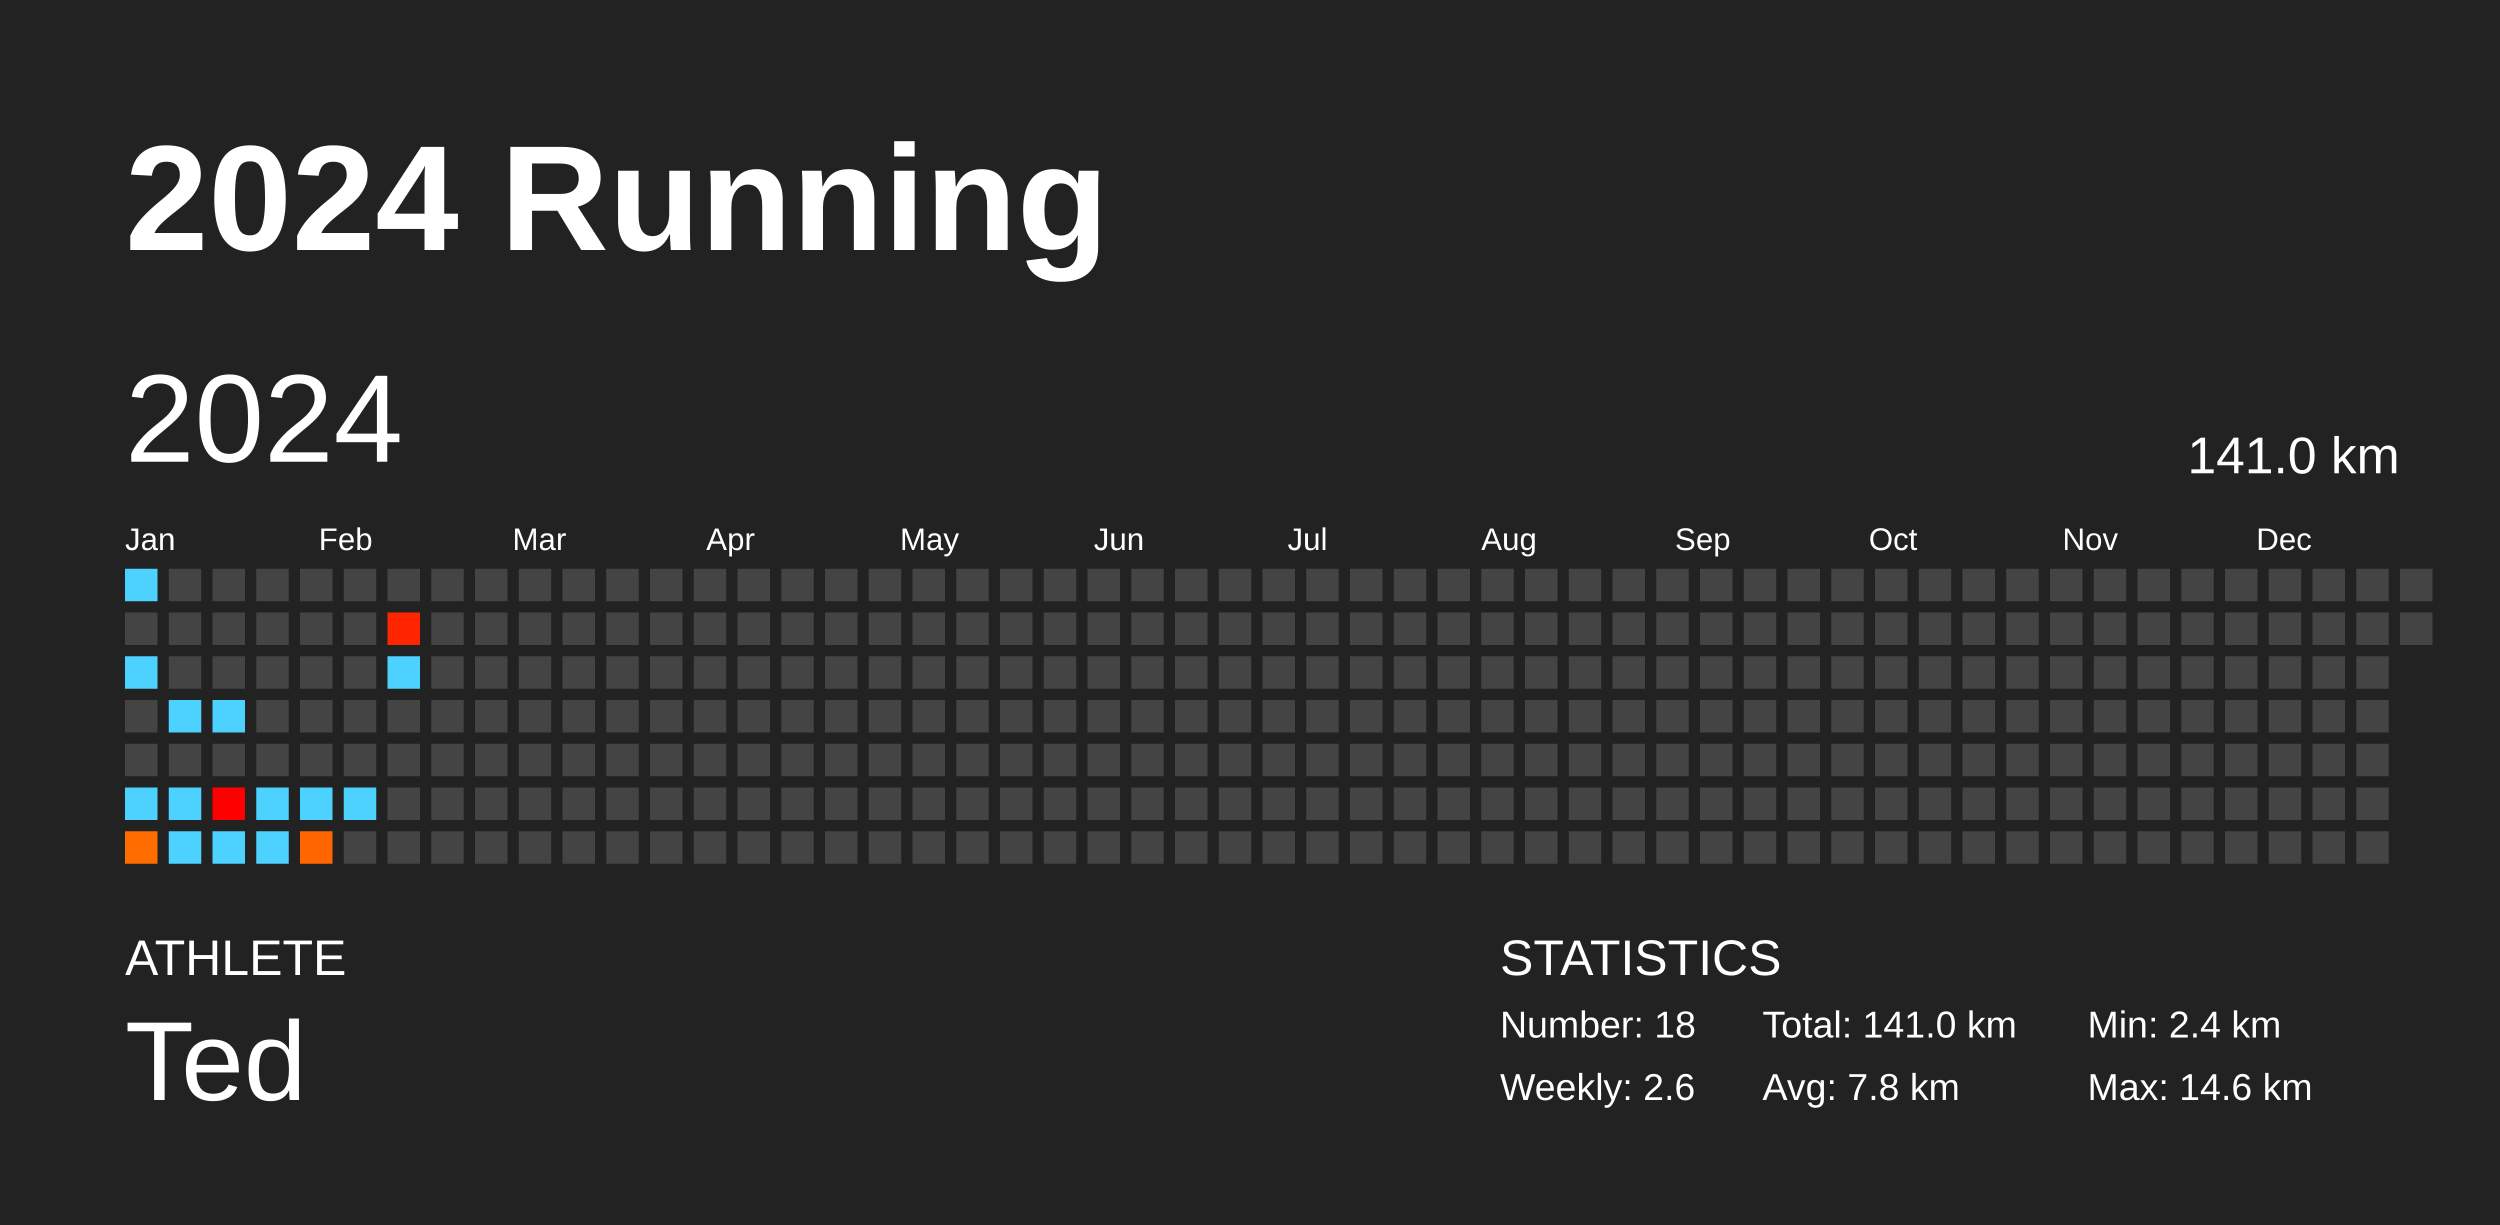
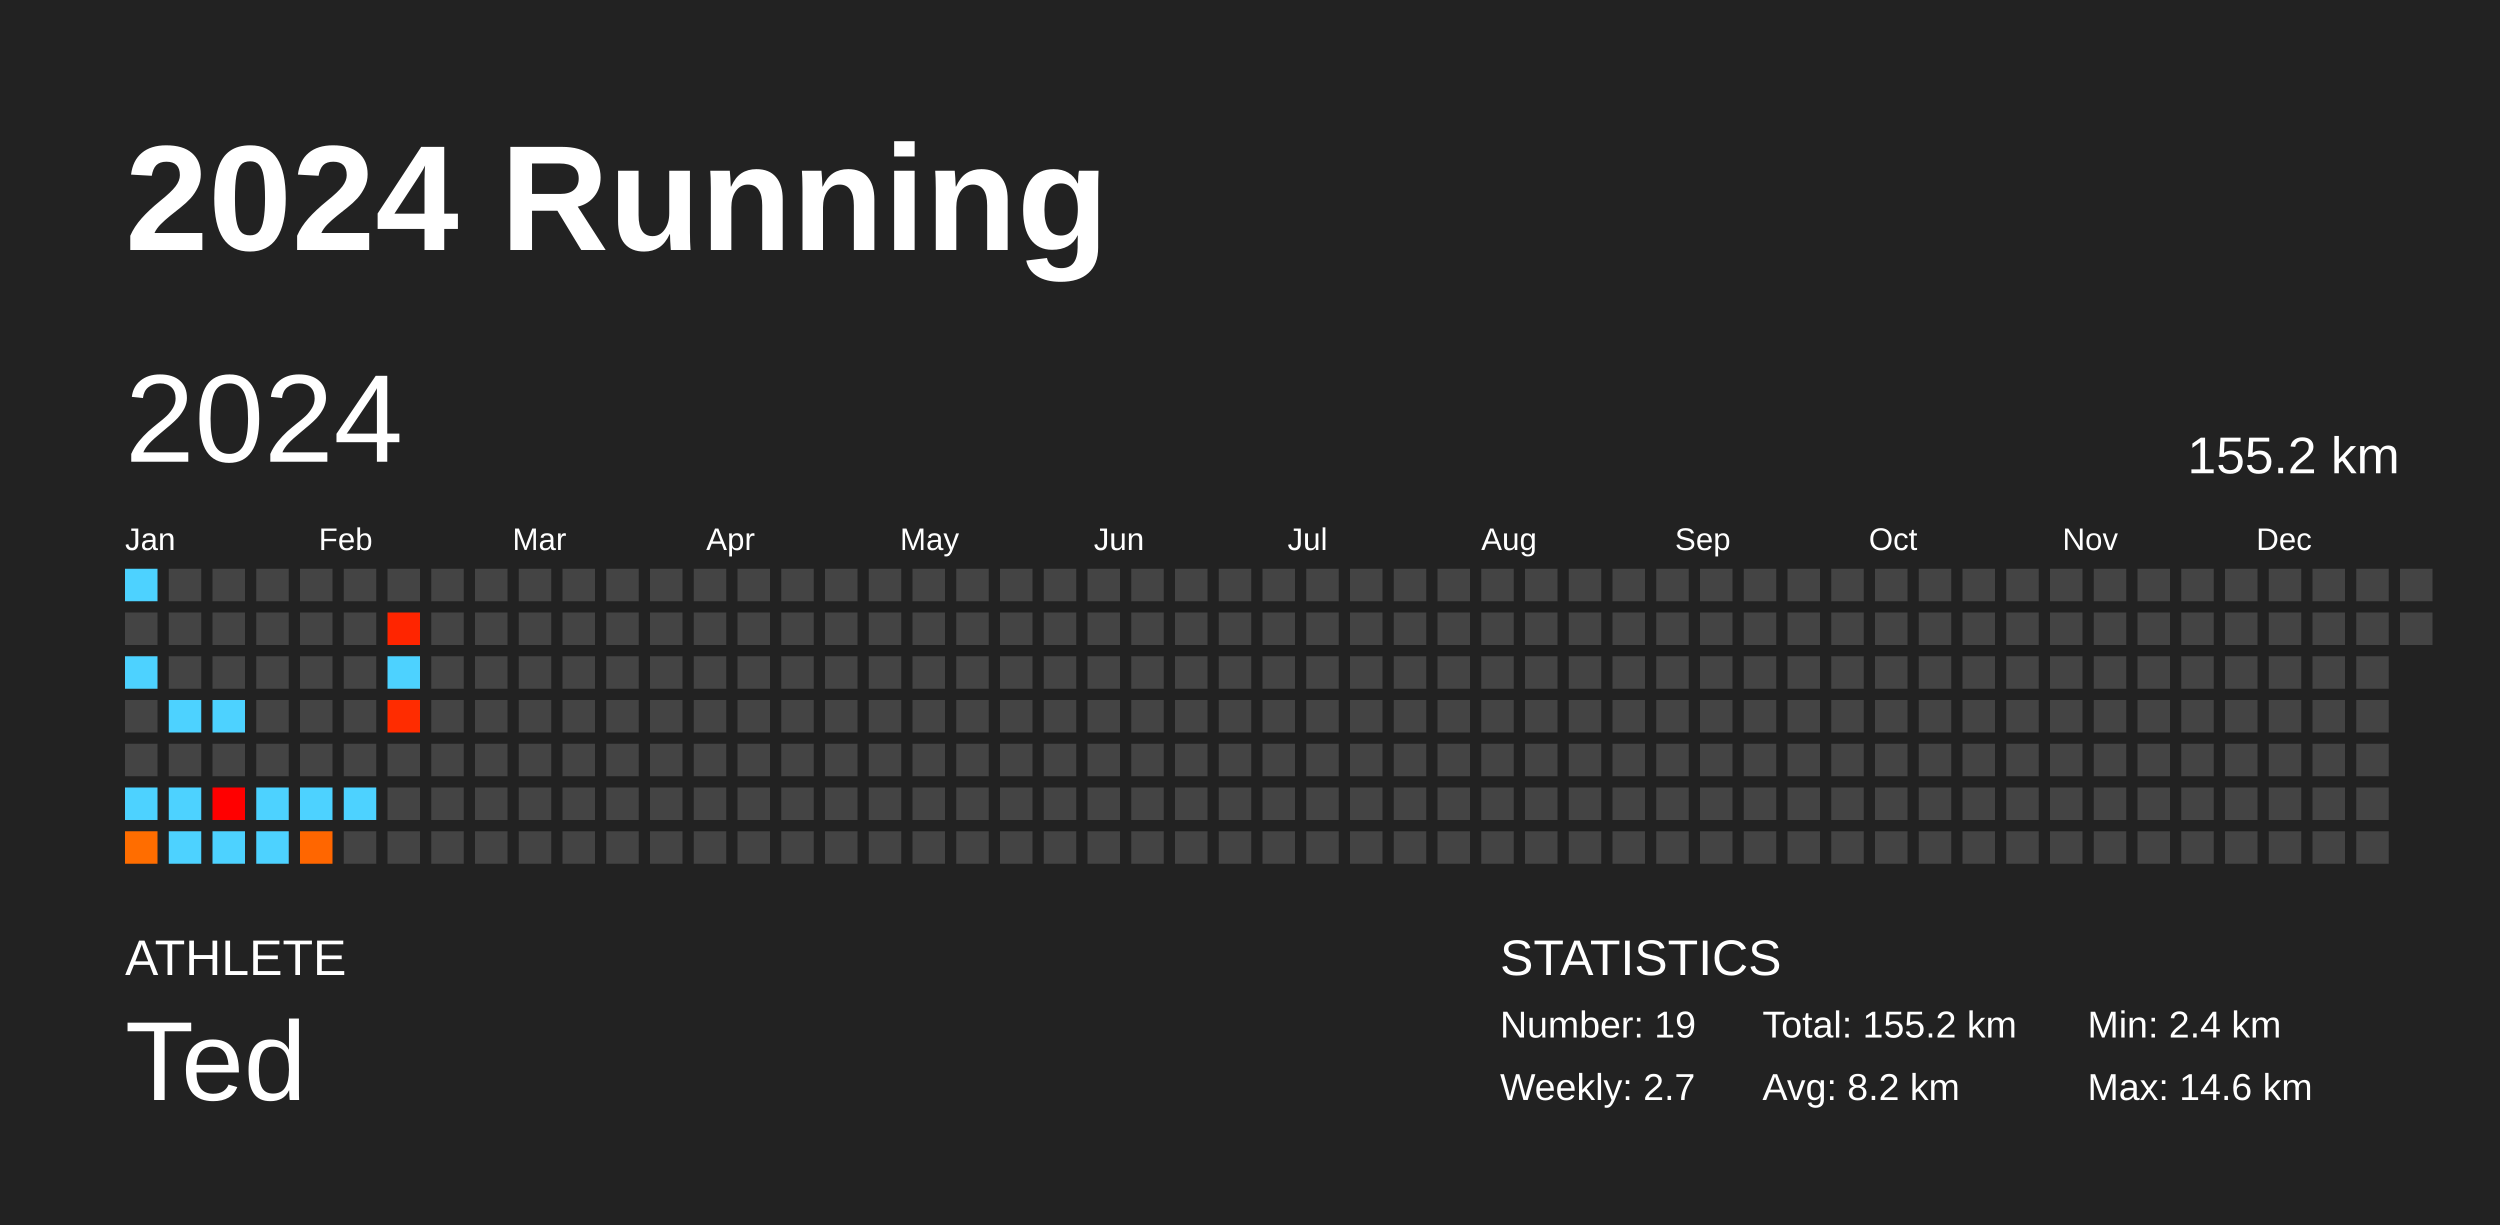
<svg xmlns="http://www.w3.org/2000/svg" baseProfile="full" height="98mm" version="1.1" viewBox="0,0,200,98" width="200mm">
  <defs />
  <rect fill="#222222" height="98" width="200" x="0" y="0" />
  <text fill="#FFFFFF" style="font-size:12px; font-family:Arial; font-weight:bold;" x="10" y="20">2024 Running</text>
  <text fill="#FFFFFF" style="font-size:4px; font-family:Arial" x="10" y="78">ATHLETE</text>
  <text fill="#FFFFFF" style="font-size:9px; font-family:Arial" x="10" y="88">Ted</text>
  <text fill="#FFFFFF" style="font-size:4px; font-family:Arial" x="120" y="78">STATISTICS</text>
-   <text fill="#FFFFFF" style="font-size:3px; font-family:Arial" x="120" y="83">Number: 18</text>
-   <text fill="#FFFFFF" style="font-size:3px; font-family:Arial" x="120" y="88">Weekly: 2.6</text>
-   <text fill="#FFFFFF" style="font-size:3px; font-family:Arial" x="141" y="83">Total: 141.0 km</text>
-   <text fill="#FFFFFF" style="font-size:3px; font-family:Arial" x="141" y="88">Avg: 7.8 km</text>
+   <text fill="#FFFFFF" style="font-size:3px; font-family:Arial" x="120" y="83">Number: 19</text>
+   <text fill="#FFFFFF" style="font-size:3px; font-family:Arial" x="120" y="88">Weekly: 2.7</text>
+   <text fill="#FFFFFF" style="font-size:3px; font-family:Arial" x="141" y="83">Total: 155.2 km</text>
+   <text fill="#FFFFFF" style="font-size:3px; font-family:Arial" x="141" y="88">Avg: 8.2 km</text>
  <text fill="#FFFFFF" style="font-size:3px; font-family:Arial" x="167" y="83">Min: 2.4 km</text>
  <text fill="#FFFFFF" style="font-size:3px; font-family:Arial" x="167" y="88">Max: 14.6 km</text>
  <text dominant-baseline="hanging" fill="#FFFFFF" style="font-size:10.0px; font-family:Arial;" x="10" y="30">2024</text>
-   <text dominant-baseline="hanging" fill="#FFFFFF" style="font-size:4.125px; font-family:Arial;" x="175" y="35">141.0 km</text>
+   <text dominant-baseline="hanging" fill="#FFFFFF" style="font-size:4.125px; font-family:Arial;" x="175" y="35">155.2 km</text>
  <text fill="#FFFFFF" style="font-size:2.5px; font-family:Arial" x="10.0" y="44">Jan</text>
  <text fill="#FFFFFF" style="font-size:2.5px; font-family:Arial" x="25.5" y="44">Feb</text>
  <text fill="#FFFFFF" style="font-size:2.5px; font-family:Arial" x="41.0" y="44">Mar</text>
  <text fill="#FFFFFF" style="font-size:2.5px; font-family:Arial" x="56.5" y="44">Apr</text>
  <text fill="#FFFFFF" style="font-size:2.5px; font-family:Arial" x="72.0" y="44">May</text>
  <text fill="#FFFFFF" style="font-size:2.5px; font-family:Arial" x="87.5" y="44">Jun</text>
  <text fill="#FFFFFF" style="font-size:2.5px; font-family:Arial" x="103.0" y="44">Jul</text>
  <text fill="#FFFFFF" style="font-size:2.5px; font-family:Arial" x="118.5" y="44">Aug</text>
  <text fill="#FFFFFF" style="font-size:2.5px; font-family:Arial" x="134.0" y="44">Sep</text>
  <text fill="#FFFFFF" style="font-size:2.5px; font-family:Arial" x="149.5" y="44">Oct</text>
  <text fill="#FFFFFF" style="font-size:2.5px; font-family:Arial" x="165.0" y="44">Nov</text>
  <text fill="#FFFFFF" style="font-size:2.5px; font-family:Arial" x="180.5" y="44">Dec</text>
  <rect fill="#4dd2ff" height="2.6" width="2.6" x="10.0" y="45.5" />
  <rect fill="#444444" height="2.6" width="2.6" x="10.0" y="49.0" />
  <rect fill="#4dd2ff" height="2.6" width="2.6" x="10.0" y="52.5" />
  <rect fill="#444444" height="2.6" width="2.6" x="10.0" y="56.0" />
  <rect fill="#444444" height="2.6" width="2.6" x="10.0" y="59.5" />
  <rect fill="#4dd2ff" height="2.6" width="2.6" x="10.0" y="63.0" />
  <rect fill="#ff6d00" height="2.6" width="2.6" x="10.0" y="66.5" />
  <rect fill="#444444" height="2.6" width="2.6" x="13.5" y="45.5" />
  <rect fill="#444444" height="2.6" width="2.6" x="13.5" y="49.0" />
  <rect fill="#444444" height="2.6" width="2.6" x="13.5" y="52.5" />
  <rect fill="#4dd2ff" height="2.6" width="2.6" x="13.5" y="56.0" />
  <rect fill="#444444" height="2.6" width="2.6" x="13.5" y="59.5" />
  <rect fill="#4dd2ff" height="2.6" width="2.6" x="13.5" y="63.0" />
  <rect fill="#4dd2ff" height="2.6" width="2.6" x="13.5" y="66.5" />
  <rect fill="#444444" height="2.6" width="2.6" x="17.0" y="45.5" />
  <rect fill="#444444" height="2.6" width="2.6" x="17.0" y="49.0" />
  <rect fill="#444444" height="2.6" width="2.6" x="17.0" y="52.5" />
  <rect fill="#4dd2ff" height="2.6" width="2.6" x="17.0" y="56.0" />
  <rect fill="#444444" height="2.6" width="2.6" x="17.0" y="59.5" />
  <rect fill="#ff0000" height="2.6" width="2.6" x="17.0" y="63.0" />
  <rect fill="#4dd2ff" height="2.6" width="2.6" x="17.0" y="66.5" />
  <rect fill="#444444" height="2.6" width="2.6" x="20.5" y="45.5" />
  <rect fill="#444444" height="2.6" width="2.6" x="20.5" y="49.0" />
  <rect fill="#444444" height="2.6" width="2.6" x="20.5" y="52.5" />
  <rect fill="#444444" height="2.6" width="2.6" x="20.5" y="56.0" />
  <rect fill="#444444" height="2.6" width="2.6" x="20.5" y="59.5" />
  <rect fill="#4dd2ff" height="2.6" width="2.6" x="20.5" y="63.0" />
  <rect fill="#4dd2ff" height="2.6" width="2.6" x="20.5" y="66.5" />
  <rect fill="#444444" height="2.6" width="2.6" x="24.0" y="45.5" />
  <rect fill="#444444" height="2.6" width="2.6" x="24.0" y="49.0" />
  <rect fill="#444444" height="2.6" width="2.6" x="24.0" y="52.5" />
  <rect fill="#444444" height="2.6" width="2.6" x="24.0" y="56.0" />
  <rect fill="#444444" height="2.6" width="2.6" x="24.0" y="59.5" />
  <rect fill="#4dd2ff" height="2.6" width="2.6" x="24.0" y="63.0" />
  <rect fill="#ff6600" height="2.6" width="2.6" x="24.0" y="66.5" />
  <rect fill="#444444" height="2.6" width="2.6" x="27.5" y="45.5" />
  <rect fill="#444444" height="2.6" width="2.6" x="27.5" y="49.0" />
  <rect fill="#444444" height="2.6" width="2.6" x="27.5" y="52.5" />
  <rect fill="#444444" height="2.6" width="2.6" x="27.5" y="56.0" />
  <rect fill="#444444" height="2.6" width="2.6" x="27.5" y="59.5" />
  <rect fill="#4dd2ff" height="2.6" width="2.6" x="27.5" y="63.0" />
  <rect fill="#444444" height="2.6" width="2.6" x="27.5" y="66.5" />
  <rect fill="#444444" height="2.6" width="2.6" x="31.0" y="45.5" />
  <rect fill="#ff2500" height="2.6" width="2.6" x="31.0" y="49.0" />
  <rect fill="#4dd2ff" height="2.6" width="2.6" x="31.0" y="52.5" />
-   <rect fill="#444444" height="2.6" width="2.6" x="31.0" y="56.0" />
+   <rect fill="#ff2c00" height="2.6" width="2.6" x="31.0" y="56.0" />
  <rect fill="#444444" height="2.6" width="2.6" x="31.0" y="59.5" />
  <rect fill="#444444" height="2.6" width="2.6" x="31.0" y="63.0" />
  <rect fill="#444444" height="2.6" width="2.6" x="31.0" y="66.5" />
  <rect fill="#444444" height="2.6" width="2.6" x="34.5" y="45.5" />
  <rect fill="#444444" height="2.6" width="2.6" x="34.5" y="49.0" />
  <rect fill="#444444" height="2.6" width="2.6" x="34.5" y="52.5" />
  <rect fill="#444444" height="2.6" width="2.6" x="34.5" y="56.0" />
  <rect fill="#444444" height="2.6" width="2.6" x="34.5" y="59.5" />
  <rect fill="#444444" height="2.6" width="2.6" x="34.5" y="63.0" />
  <rect fill="#444444" height="2.6" width="2.6" x="34.5" y="66.5" />
  <rect fill="#444444" height="2.6" width="2.6" x="38.0" y="45.5" />
  <rect fill="#444444" height="2.6" width="2.6" x="38.0" y="49.0" />
  <rect fill="#444444" height="2.6" width="2.6" x="38.0" y="52.5" />
  <rect fill="#444444" height="2.6" width="2.6" x="38.0" y="56.0" />
  <rect fill="#444444" height="2.6" width="2.6" x="38.0" y="59.5" />
  <rect fill="#444444" height="2.6" width="2.6" x="38.0" y="63.0" />
  <rect fill="#444444" height="2.6" width="2.6" x="38.0" y="66.5" />
  <rect fill="#444444" height="2.6" width="2.6" x="41.5" y="45.5" />
  <rect fill="#444444" height="2.6" width="2.6" x="41.5" y="49.0" />
  <rect fill="#444444" height="2.6" width="2.6" x="41.5" y="52.5" />
  <rect fill="#444444" height="2.6" width="2.6" x="41.5" y="56.0" />
  <rect fill="#444444" height="2.6" width="2.6" x="41.5" y="59.5" />
  <rect fill="#444444" height="2.6" width="2.6" x="41.5" y="63.0" />
  <rect fill="#444444" height="2.6" width="2.6" x="41.5" y="66.5" />
  <rect fill="#444444" height="2.6" width="2.6" x="45.0" y="45.5" />
  <rect fill="#444444" height="2.6" width="2.6" x="45.0" y="49.0" />
  <rect fill="#444444" height="2.6" width="2.6" x="45.0" y="52.5" />
  <rect fill="#444444" height="2.6" width="2.6" x="45.0" y="56.0" />
  <rect fill="#444444" height="2.6" width="2.6" x="45.0" y="59.5" />
  <rect fill="#444444" height="2.6" width="2.6" x="45.0" y="63.0" />
  <rect fill="#444444" height="2.6" width="2.6" x="45.0" y="66.5" />
  <rect fill="#444444" height="2.6" width="2.6" x="48.5" y="45.5" />
  <rect fill="#444444" height="2.6" width="2.6" x="48.5" y="49.0" />
  <rect fill="#444444" height="2.6" width="2.6" x="48.5" y="52.5" />
  <rect fill="#444444" height="2.6" width="2.6" x="48.5" y="56.0" />
  <rect fill="#444444" height="2.6" width="2.6" x="48.5" y="59.5" />
  <rect fill="#444444" height="2.6" width="2.6" x="48.5" y="63.0" />
  <rect fill="#444444" height="2.6" width="2.6" x="48.5" y="66.5" />
  <rect fill="#444444" height="2.6" width="2.6" x="52.0" y="45.5" />
  <rect fill="#444444" height="2.6" width="2.6" x="52.0" y="49.0" />
  <rect fill="#444444" height="2.6" width="2.6" x="52.0" y="52.5" />
  <rect fill="#444444" height="2.6" width="2.6" x="52.0" y="56.0" />
  <rect fill="#444444" height="2.6" width="2.6" x="52.0" y="59.5" />
  <rect fill="#444444" height="2.6" width="2.6" x="52.0" y="63.0" />
  <rect fill="#444444" height="2.6" width="2.6" x="52.0" y="66.5" />
  <rect fill="#444444" height="2.6" width="2.6" x="55.5" y="45.5" />
  <rect fill="#444444" height="2.6" width="2.6" x="55.5" y="49.0" />
  <rect fill="#444444" height="2.6" width="2.6" x="55.5" y="52.5" />
  <rect fill="#444444" height="2.6" width="2.6" x="55.5" y="56.0" />
  <rect fill="#444444" height="2.6" width="2.6" x="55.5" y="59.5" />
  <rect fill="#444444" height="2.6" width="2.6" x="55.5" y="63.0" />
  <rect fill="#444444" height="2.6" width="2.6" x="55.5" y="66.5" />
  <rect fill="#444444" height="2.6" width="2.6" x="59.0" y="45.5" />
  <rect fill="#444444" height="2.6" width="2.6" x="59.0" y="49.0" />
  <rect fill="#444444" height="2.6" width="2.6" x="59.0" y="52.5" />
  <rect fill="#444444" height="2.6" width="2.6" x="59.0" y="56.0" />
  <rect fill="#444444" height="2.6" width="2.6" x="59.0" y="59.5" />
  <rect fill="#444444" height="2.6" width="2.6" x="59.0" y="63.0" />
  <rect fill="#444444" height="2.6" width="2.6" x="59.0" y="66.5" />
  <rect fill="#444444" height="2.6" width="2.6" x="62.5" y="45.5" />
  <rect fill="#444444" height="2.6" width="2.6" x="62.5" y="49.0" />
  <rect fill="#444444" height="2.6" width="2.6" x="62.5" y="52.5" />
  <rect fill="#444444" height="2.6" width="2.6" x="62.5" y="56.0" />
  <rect fill="#444444" height="2.6" width="2.6" x="62.5" y="59.5" />
  <rect fill="#444444" height="2.6" width="2.6" x="62.5" y="63.0" />
  <rect fill="#444444" height="2.6" width="2.6" x="62.5" y="66.5" />
  <rect fill="#444444" height="2.6" width="2.6" x="66.0" y="45.5" />
  <rect fill="#444444" height="2.6" width="2.6" x="66.0" y="49.0" />
  <rect fill="#444444" height="2.6" width="2.6" x="66.0" y="52.5" />
  <rect fill="#444444" height="2.6" width="2.6" x="66.0" y="56.0" />
  <rect fill="#444444" height="2.6" width="2.6" x="66.0" y="59.5" />
  <rect fill="#444444" height="2.6" width="2.6" x="66.0" y="63.0" />
  <rect fill="#444444" height="2.6" width="2.6" x="66.0" y="66.5" />
  <rect fill="#444444" height="2.6" width="2.6" x="69.5" y="45.5" />
  <rect fill="#444444" height="2.6" width="2.6" x="69.5" y="49.0" />
  <rect fill="#444444" height="2.6" width="2.6" x="69.5" y="52.5" />
  <rect fill="#444444" height="2.6" width="2.6" x="69.5" y="56.0" />
  <rect fill="#444444" height="2.6" width="2.6" x="69.5" y="59.5" />
  <rect fill="#444444" height="2.6" width="2.6" x="69.5" y="63.0" />
  <rect fill="#444444" height="2.6" width="2.6" x="69.5" y="66.5" />
  <rect fill="#444444" height="2.6" width="2.6" x="73.0" y="45.5" />
  <rect fill="#444444" height="2.6" width="2.6" x="73.0" y="49.0" />
  <rect fill="#444444" height="2.6" width="2.6" x="73.0" y="52.5" />
  <rect fill="#444444" height="2.6" width="2.6" x="73.0" y="56.0" />
  <rect fill="#444444" height="2.6" width="2.6" x="73.0" y="59.5" />
  <rect fill="#444444" height="2.6" width="2.6" x="73.0" y="63.0" />
  <rect fill="#444444" height="2.6" width="2.6" x="73.0" y="66.5" />
  <rect fill="#444444" height="2.6" width="2.6" x="76.5" y="45.5" />
  <rect fill="#444444" height="2.6" width="2.6" x="76.5" y="49.0" />
  <rect fill="#444444" height="2.6" width="2.6" x="76.5" y="52.5" />
  <rect fill="#444444" height="2.6" width="2.6" x="76.5" y="56.0" />
  <rect fill="#444444" height="2.6" width="2.6" x="76.5" y="59.5" />
  <rect fill="#444444" height="2.6" width="2.6" x="76.5" y="63.0" />
  <rect fill="#444444" height="2.6" width="2.6" x="76.5" y="66.5" />
  <rect fill="#444444" height="2.6" width="2.6" x="80.0" y="45.5" />
  <rect fill="#444444" height="2.6" width="2.6" x="80.0" y="49.0" />
  <rect fill="#444444" height="2.6" width="2.6" x="80.0" y="52.5" />
  <rect fill="#444444" height="2.6" width="2.6" x="80.0" y="56.0" />
  <rect fill="#444444" height="2.6" width="2.6" x="80.0" y="59.5" />
  <rect fill="#444444" height="2.6" width="2.6" x="80.0" y="63.0" />
  <rect fill="#444444" height="2.6" width="2.6" x="80.0" y="66.5" />
  <rect fill="#444444" height="2.6" width="2.6" x="83.5" y="45.5" />
  <rect fill="#444444" height="2.6" width="2.6" x="83.5" y="49.0" />
  <rect fill="#444444" height="2.6" width="2.6" x="83.5" y="52.5" />
  <rect fill="#444444" height="2.6" width="2.6" x="83.5" y="56.0" />
  <rect fill="#444444" height="2.6" width="2.6" x="83.5" y="59.5" />
  <rect fill="#444444" height="2.6" width="2.6" x="83.5" y="63.0" />
  <rect fill="#444444" height="2.6" width="2.6" x="83.5" y="66.5" />
  <rect fill="#444444" height="2.6" width="2.6" x="87.0" y="45.5" />
  <rect fill="#444444" height="2.6" width="2.6" x="87.0" y="49.0" />
  <rect fill="#444444" height="2.6" width="2.6" x="87.0" y="52.5" />
  <rect fill="#444444" height="2.6" width="2.6" x="87.0" y="56.0" />
  <rect fill="#444444" height="2.6" width="2.6" x="87.0" y="59.5" />
  <rect fill="#444444" height="2.6" width="2.6" x="87.0" y="63.0" />
  <rect fill="#444444" height="2.6" width="2.6" x="87.0" y="66.5" />
  <rect fill="#444444" height="2.6" width="2.6" x="90.5" y="45.5" />
  <rect fill="#444444" height="2.6" width="2.6" x="90.5" y="49.0" />
  <rect fill="#444444" height="2.6" width="2.6" x="90.5" y="52.5" />
  <rect fill="#444444" height="2.6" width="2.6" x="90.5" y="56.0" />
  <rect fill="#444444" height="2.6" width="2.6" x="90.5" y="59.5" />
  <rect fill="#444444" height="2.6" width="2.6" x="90.5" y="63.0" />
  <rect fill="#444444" height="2.6" width="2.6" x="90.5" y="66.5" />
  <rect fill="#444444" height="2.6" width="2.6" x="94.0" y="45.5" />
  <rect fill="#444444" height="2.6" width="2.6" x="94.0" y="49.0" />
  <rect fill="#444444" height="2.6" width="2.6" x="94.0" y="52.5" />
  <rect fill="#444444" height="2.6" width="2.6" x="94.0" y="56.0" />
  <rect fill="#444444" height="2.6" width="2.6" x="94.0" y="59.5" />
  <rect fill="#444444" height="2.6" width="2.6" x="94.0" y="63.0" />
  <rect fill="#444444" height="2.6" width="2.6" x="94.0" y="66.5" />
  <rect fill="#444444" height="2.6" width="2.6" x="97.5" y="45.5" />
  <rect fill="#444444" height="2.6" width="2.6" x="97.5" y="49.0" />
  <rect fill="#444444" height="2.6" width="2.6" x="97.5" y="52.5" />
  <rect fill="#444444" height="2.6" width="2.6" x="97.5" y="56.0" />
  <rect fill="#444444" height="2.6" width="2.6" x="97.5" y="59.5" />
  <rect fill="#444444" height="2.6" width="2.6" x="97.5" y="63.0" />
  <rect fill="#444444" height="2.6" width="2.6" x="97.5" y="66.5" />
  <rect fill="#444444" height="2.6" width="2.6" x="101.0" y="45.5" />
  <rect fill="#444444" height="2.6" width="2.6" x="101.0" y="49.0" />
  <rect fill="#444444" height="2.6" width="2.6" x="101.0" y="52.5" />
  <rect fill="#444444" height="2.6" width="2.6" x="101.0" y="56.0" />
  <rect fill="#444444" height="2.6" width="2.6" x="101.0" y="59.5" />
  <rect fill="#444444" height="2.6" width="2.6" x="101.0" y="63.0" />
  <rect fill="#444444" height="2.6" width="2.6" x="101.0" y="66.5" />
  <rect fill="#444444" height="2.6" width="2.6" x="104.5" y="45.5" />
  <rect fill="#444444" height="2.6" width="2.6" x="104.5" y="49.0" />
  <rect fill="#444444" height="2.6" width="2.6" x="104.5" y="52.5" />
  <rect fill="#444444" height="2.6" width="2.6" x="104.5" y="56.0" />
  <rect fill="#444444" height="2.6" width="2.6" x="104.5" y="59.5" />
  <rect fill="#444444" height="2.6" width="2.6" x="104.5" y="63.0" />
  <rect fill="#444444" height="2.6" width="2.6" x="104.5" y="66.5" />
  <rect fill="#444444" height="2.6" width="2.6" x="108.0" y="45.5" />
  <rect fill="#444444" height="2.6" width="2.6" x="108.0" y="49.0" />
  <rect fill="#444444" height="2.6" width="2.6" x="108.0" y="52.5" />
  <rect fill="#444444" height="2.6" width="2.6" x="108.0" y="56.0" />
  <rect fill="#444444" height="2.6" width="2.6" x="108.0" y="59.5" />
  <rect fill="#444444" height="2.6" width="2.6" x="108.0" y="63.0" />
  <rect fill="#444444" height="2.6" width="2.6" x="108.0" y="66.5" />
  <rect fill="#444444" height="2.6" width="2.6" x="111.5" y="45.5" />
  <rect fill="#444444" height="2.6" width="2.6" x="111.5" y="49.0" />
  <rect fill="#444444" height="2.6" width="2.6" x="111.5" y="52.5" />
  <rect fill="#444444" height="2.6" width="2.6" x="111.5" y="56.0" />
  <rect fill="#444444" height="2.6" width="2.6" x="111.5" y="59.5" />
  <rect fill="#444444" height="2.6" width="2.6" x="111.5" y="63.0" />
  <rect fill="#444444" height="2.6" width="2.6" x="111.5" y="66.5" />
  <rect fill="#444444" height="2.6" width="2.6" x="115.0" y="45.5" />
  <rect fill="#444444" height="2.6" width="2.6" x="115.0" y="49.0" />
  <rect fill="#444444" height="2.6" width="2.6" x="115.0" y="52.5" />
  <rect fill="#444444" height="2.6" width="2.6" x="115.0" y="56.0" />
  <rect fill="#444444" height="2.6" width="2.6" x="115.0" y="59.5" />
  <rect fill="#444444" height="2.6" width="2.6" x="115.0" y="63.0" />
  <rect fill="#444444" height="2.6" width="2.6" x="115.0" y="66.5" />
  <rect fill="#444444" height="2.6" width="2.6" x="118.5" y="45.5" />
  <rect fill="#444444" height="2.6" width="2.6" x="118.5" y="49.0" />
  <rect fill="#444444" height="2.6" width="2.6" x="118.5" y="52.5" />
  <rect fill="#444444" height="2.6" width="2.6" x="118.5" y="56.0" />
  <rect fill="#444444" height="2.6" width="2.6" x="118.5" y="59.5" />
  <rect fill="#444444" height="2.6" width="2.6" x="118.5" y="63.0" />
  <rect fill="#444444" height="2.6" width="2.6" x="118.5" y="66.5" />
  <rect fill="#444444" height="2.6" width="2.6" x="122.0" y="45.5" />
  <rect fill="#444444" height="2.6" width="2.6" x="122.0" y="49.0" />
  <rect fill="#444444" height="2.6" width="2.6" x="122.0" y="52.5" />
  <rect fill="#444444" height="2.6" width="2.6" x="122.0" y="56.0" />
  <rect fill="#444444" height="2.6" width="2.6" x="122.0" y="59.5" />
  <rect fill="#444444" height="2.6" width="2.6" x="122.0" y="63.0" />
  <rect fill="#444444" height="2.6" width="2.6" x="122.0" y="66.5" />
  <rect fill="#444444" height="2.6" width="2.6" x="125.5" y="45.5" />
  <rect fill="#444444" height="2.6" width="2.6" x="125.5" y="49.0" />
  <rect fill="#444444" height="2.6" width="2.6" x="125.5" y="52.5" />
  <rect fill="#444444" height="2.6" width="2.6" x="125.5" y="56.0" />
  <rect fill="#444444" height="2.6" width="2.6" x="125.5" y="59.5" />
  <rect fill="#444444" height="2.6" width="2.6" x="125.5" y="63.0" />
  <rect fill="#444444" height="2.6" width="2.6" x="125.5" y="66.5" />
  <rect fill="#444444" height="2.6" width="2.6" x="129.0" y="45.5" />
  <rect fill="#444444" height="2.6" width="2.6" x="129.0" y="49.0" />
  <rect fill="#444444" height="2.6" width="2.6" x="129.0" y="52.5" />
  <rect fill="#444444" height="2.6" width="2.6" x="129.0" y="56.0" />
  <rect fill="#444444" height="2.6" width="2.6" x="129.0" y="59.5" />
  <rect fill="#444444" height="2.6" width="2.6" x="129.0" y="63.0" />
  <rect fill="#444444" height="2.6" width="2.6" x="129.0" y="66.5" />
  <rect fill="#444444" height="2.6" width="2.6" x="132.5" y="45.5" />
  <rect fill="#444444" height="2.6" width="2.6" x="132.5" y="49.0" />
  <rect fill="#444444" height="2.6" width="2.6" x="132.5" y="52.5" />
  <rect fill="#444444" height="2.6" width="2.6" x="132.5" y="56.0" />
  <rect fill="#444444" height="2.6" width="2.6" x="132.5" y="59.5" />
  <rect fill="#444444" height="2.6" width="2.6" x="132.5" y="63.0" />
  <rect fill="#444444" height="2.6" width="2.6" x="132.5" y="66.5" />
  <rect fill="#444444" height="2.6" width="2.6" x="136.0" y="45.5" />
  <rect fill="#444444" height="2.6" width="2.6" x="136.0" y="49.0" />
  <rect fill="#444444" height="2.6" width="2.6" x="136.0" y="52.5" />
  <rect fill="#444444" height="2.6" width="2.6" x="136.0" y="56.0" />
  <rect fill="#444444" height="2.6" width="2.6" x="136.0" y="59.5" />
  <rect fill="#444444" height="2.6" width="2.6" x="136.0" y="63.0" />
  <rect fill="#444444" height="2.6" width="2.6" x="136.0" y="66.5" />
  <rect fill="#444444" height="2.6" width="2.6" x="139.5" y="45.5" />
  <rect fill="#444444" height="2.6" width="2.6" x="139.5" y="49.0" />
  <rect fill="#444444" height="2.6" width="2.6" x="139.5" y="52.5" />
  <rect fill="#444444" height="2.6" width="2.6" x="139.5" y="56.0" />
  <rect fill="#444444" height="2.6" width="2.6" x="139.5" y="59.5" />
  <rect fill="#444444" height="2.6" width="2.6" x="139.5" y="63.0" />
  <rect fill="#444444" height="2.6" width="2.6" x="139.5" y="66.5" />
  <rect fill="#444444" height="2.6" width="2.6" x="143.0" y="45.5" />
  <rect fill="#444444" height="2.6" width="2.6" x="143.0" y="49.0" />
  <rect fill="#444444" height="2.6" width="2.6" x="143.0" y="52.5" />
  <rect fill="#444444" height="2.6" width="2.6" x="143.0" y="56.0" />
  <rect fill="#444444" height="2.6" width="2.6" x="143.0" y="59.5" />
  <rect fill="#444444" height="2.6" width="2.6" x="143.0" y="63.0" />
  <rect fill="#444444" height="2.6" width="2.6" x="143.0" y="66.5" />
  <rect fill="#444444" height="2.6" width="2.6" x="146.5" y="45.5" />
  <rect fill="#444444" height="2.6" width="2.6" x="146.5" y="49.0" />
  <rect fill="#444444" height="2.6" width="2.6" x="146.5" y="52.5" />
  <rect fill="#444444" height="2.6" width="2.6" x="146.5" y="56.0" />
  <rect fill="#444444" height="2.6" width="2.6" x="146.5" y="59.5" />
  <rect fill="#444444" height="2.6" width="2.6" x="146.5" y="63.0" />
  <rect fill="#444444" height="2.6" width="2.6" x="146.5" y="66.5" />
  <rect fill="#444444" height="2.6" width="2.6" x="150.0" y="45.5" />
  <rect fill="#444444" height="2.6" width="2.6" x="150.0" y="49.0" />
  <rect fill="#444444" height="2.6" width="2.6" x="150.0" y="52.5" />
  <rect fill="#444444" height="2.6" width="2.6" x="150.0" y="56.0" />
  <rect fill="#444444" height="2.6" width="2.6" x="150.0" y="59.5" />
  <rect fill="#444444" height="2.6" width="2.6" x="150.0" y="63.0" />
  <rect fill="#444444" height="2.6" width="2.6" x="150.0" y="66.5" />
  <rect fill="#444444" height="2.6" width="2.6" x="153.5" y="45.5" />
  <rect fill="#444444" height="2.6" width="2.6" x="153.5" y="49.0" />
  <rect fill="#444444" height="2.6" width="2.6" x="153.5" y="52.5" />
  <rect fill="#444444" height="2.6" width="2.6" x="153.5" y="56.0" />
  <rect fill="#444444" height="2.6" width="2.6" x="153.5" y="59.5" />
  <rect fill="#444444" height="2.6" width="2.6" x="153.5" y="63.0" />
  <rect fill="#444444" height="2.6" width="2.6" x="153.5" y="66.5" />
  <rect fill="#444444" height="2.6" width="2.6" x="157.0" y="45.5" />
  <rect fill="#444444" height="2.6" width="2.6" x="157.0" y="49.0" />
  <rect fill="#444444" height="2.6" width="2.6" x="157.0" y="52.5" />
  <rect fill="#444444" height="2.6" width="2.6" x="157.0" y="56.0" />
  <rect fill="#444444" height="2.6" width="2.6" x="157.0" y="59.5" />
  <rect fill="#444444" height="2.6" width="2.6" x="157.0" y="63.0" />
  <rect fill="#444444" height="2.6" width="2.6" x="157.0" y="66.5" />
  <rect fill="#444444" height="2.6" width="2.6" x="160.5" y="45.5" />
  <rect fill="#444444" height="2.6" width="2.6" x="160.5" y="49.0" />
  <rect fill="#444444" height="2.6" width="2.6" x="160.5" y="52.5" />
  <rect fill="#444444" height="2.6" width="2.6" x="160.5" y="56.0" />
  <rect fill="#444444" height="2.6" width="2.6" x="160.5" y="59.5" />
  <rect fill="#444444" height="2.6" width="2.6" x="160.5" y="63.0" />
  <rect fill="#444444" height="2.6" width="2.6" x="160.5" y="66.5" />
  <rect fill="#444444" height="2.6" width="2.6" x="164.0" y="45.5" />
  <rect fill="#444444" height="2.6" width="2.6" x="164.0" y="49.0" />
  <rect fill="#444444" height="2.6" width="2.6" x="164.0" y="52.5" />
  <rect fill="#444444" height="2.6" width="2.6" x="164.0" y="56.0" />
  <rect fill="#444444" height="2.6" width="2.6" x="164.0" y="59.5" />
  <rect fill="#444444" height="2.6" width="2.6" x="164.0" y="63.0" />
  <rect fill="#444444" height="2.6" width="2.6" x="164.0" y="66.5" />
  <rect fill="#444444" height="2.6" width="2.6" x="167.5" y="45.5" />
  <rect fill="#444444" height="2.6" width="2.6" x="167.5" y="49.0" />
  <rect fill="#444444" height="2.6" width="2.6" x="167.5" y="52.5" />
  <rect fill="#444444" height="2.6" width="2.6" x="167.5" y="56.0" />
  <rect fill="#444444" height="2.6" width="2.6" x="167.5" y="59.5" />
  <rect fill="#444444" height="2.6" width="2.6" x="167.5" y="63.0" />
  <rect fill="#444444" height="2.6" width="2.6" x="167.5" y="66.5" />
  <rect fill="#444444" height="2.6" width="2.6" x="171.0" y="45.5" />
  <rect fill="#444444" height="2.6" width="2.6" x="171.0" y="49.0" />
  <rect fill="#444444" height="2.6" width="2.6" x="171.0" y="52.5" />
  <rect fill="#444444" height="2.6" width="2.6" x="171.0" y="56.0" />
  <rect fill="#444444" height="2.6" width="2.6" x="171.0" y="59.5" />
  <rect fill="#444444" height="2.6" width="2.6" x="171.0" y="63.0" />
  <rect fill="#444444" height="2.6" width="2.6" x="171.0" y="66.5" />
  <rect fill="#444444" height="2.6" width="2.6" x="174.5" y="45.5" />
  <rect fill="#444444" height="2.6" width="2.6" x="174.5" y="49.0" />
  <rect fill="#444444" height="2.6" width="2.6" x="174.5" y="52.5" />
  <rect fill="#444444" height="2.6" width="2.6" x="174.5" y="56.0" />
  <rect fill="#444444" height="2.6" width="2.6" x="174.5" y="59.5" />
  <rect fill="#444444" height="2.6" width="2.6" x="174.5" y="63.0" />
  <rect fill="#444444" height="2.6" width="2.6" x="174.5" y="66.5" />
  <rect fill="#444444" height="2.6" width="2.6" x="178.0" y="45.5" />
  <rect fill="#444444" height="2.6" width="2.6" x="178.0" y="49.0" />
  <rect fill="#444444" height="2.6" width="2.6" x="178.0" y="52.5" />
  <rect fill="#444444" height="2.6" width="2.6" x="178.0" y="56.0" />
  <rect fill="#444444" height="2.6" width="2.6" x="178.0" y="59.5" />
  <rect fill="#444444" height="2.6" width="2.6" x="178.0" y="63.0" />
  <rect fill="#444444" height="2.6" width="2.6" x="178.0" y="66.5" />
  <rect fill="#444444" height="2.6" width="2.6" x="181.5" y="45.5" />
  <rect fill="#444444" height="2.6" width="2.6" x="181.5" y="49.0" />
  <rect fill="#444444" height="2.6" width="2.6" x="181.5" y="52.5" />
  <rect fill="#444444" height="2.6" width="2.6" x="181.5" y="56.0" />
  <rect fill="#444444" height="2.6" width="2.6" x="181.5" y="59.5" />
  <rect fill="#444444" height="2.6" width="2.6" x="181.5" y="63.0" />
  <rect fill="#444444" height="2.6" width="2.6" x="181.5" y="66.5" />
  <rect fill="#444444" height="2.6" width="2.6" x="185.0" y="45.5" />
  <rect fill="#444444" height="2.6" width="2.6" x="185.0" y="49.0" />
  <rect fill="#444444" height="2.6" width="2.6" x="185.0" y="52.5" />
  <rect fill="#444444" height="2.6" width="2.6" x="185.0" y="56.0" />
  <rect fill="#444444" height="2.6" width="2.6" x="185.0" y="59.5" />
  <rect fill="#444444" height="2.6" width="2.6" x="185.0" y="63.0" />
  <rect fill="#444444" height="2.6" width="2.6" x="185.0" y="66.5" />
  <rect fill="#444444" height="2.6" width="2.6" x="188.5" y="45.5" />
  <rect fill="#444444" height="2.6" width="2.6" x="188.5" y="49.0" />
  <rect fill="#444444" height="2.6" width="2.6" x="188.5" y="52.5" />
  <rect fill="#444444" height="2.6" width="2.6" x="188.5" y="56.0" />
  <rect fill="#444444" height="2.6" width="2.6" x="188.5" y="59.5" />
  <rect fill="#444444" height="2.6" width="2.6" x="188.5" y="63.0" />
  <rect fill="#444444" height="2.6" width="2.6" x="188.5" y="66.5" />
  <rect fill="#444444" height="2.6" width="2.6" x="192.0" y="45.5" />
  <rect fill="#444444" height="2.6" width="2.6" x="192.0" y="49.0" />
</svg>
